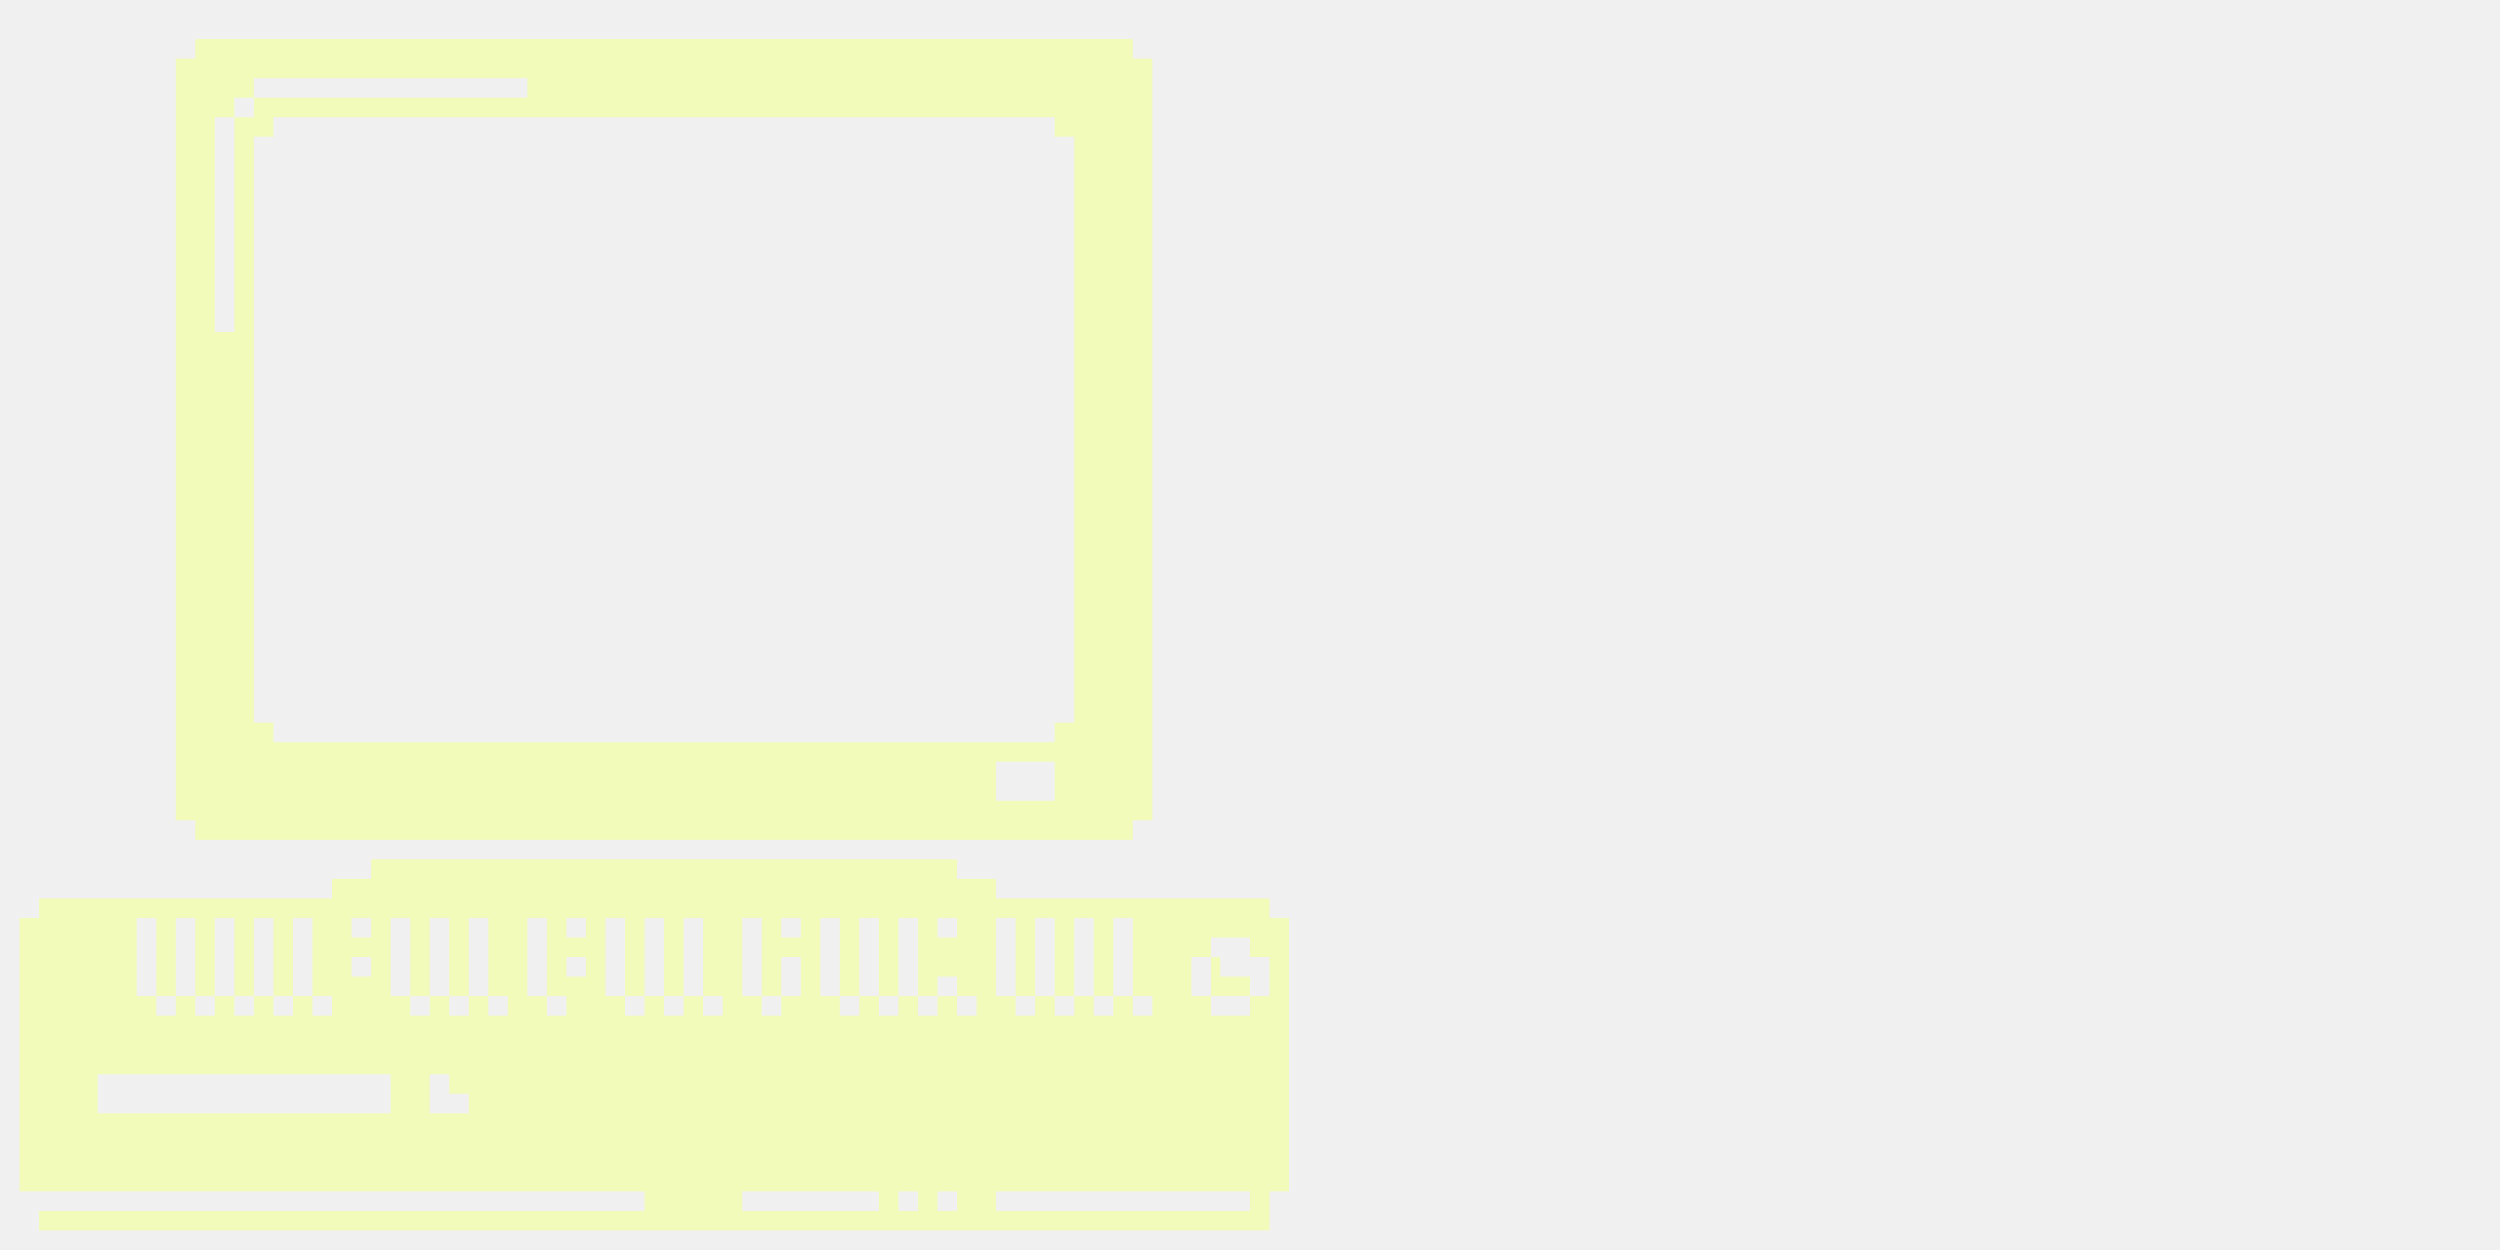
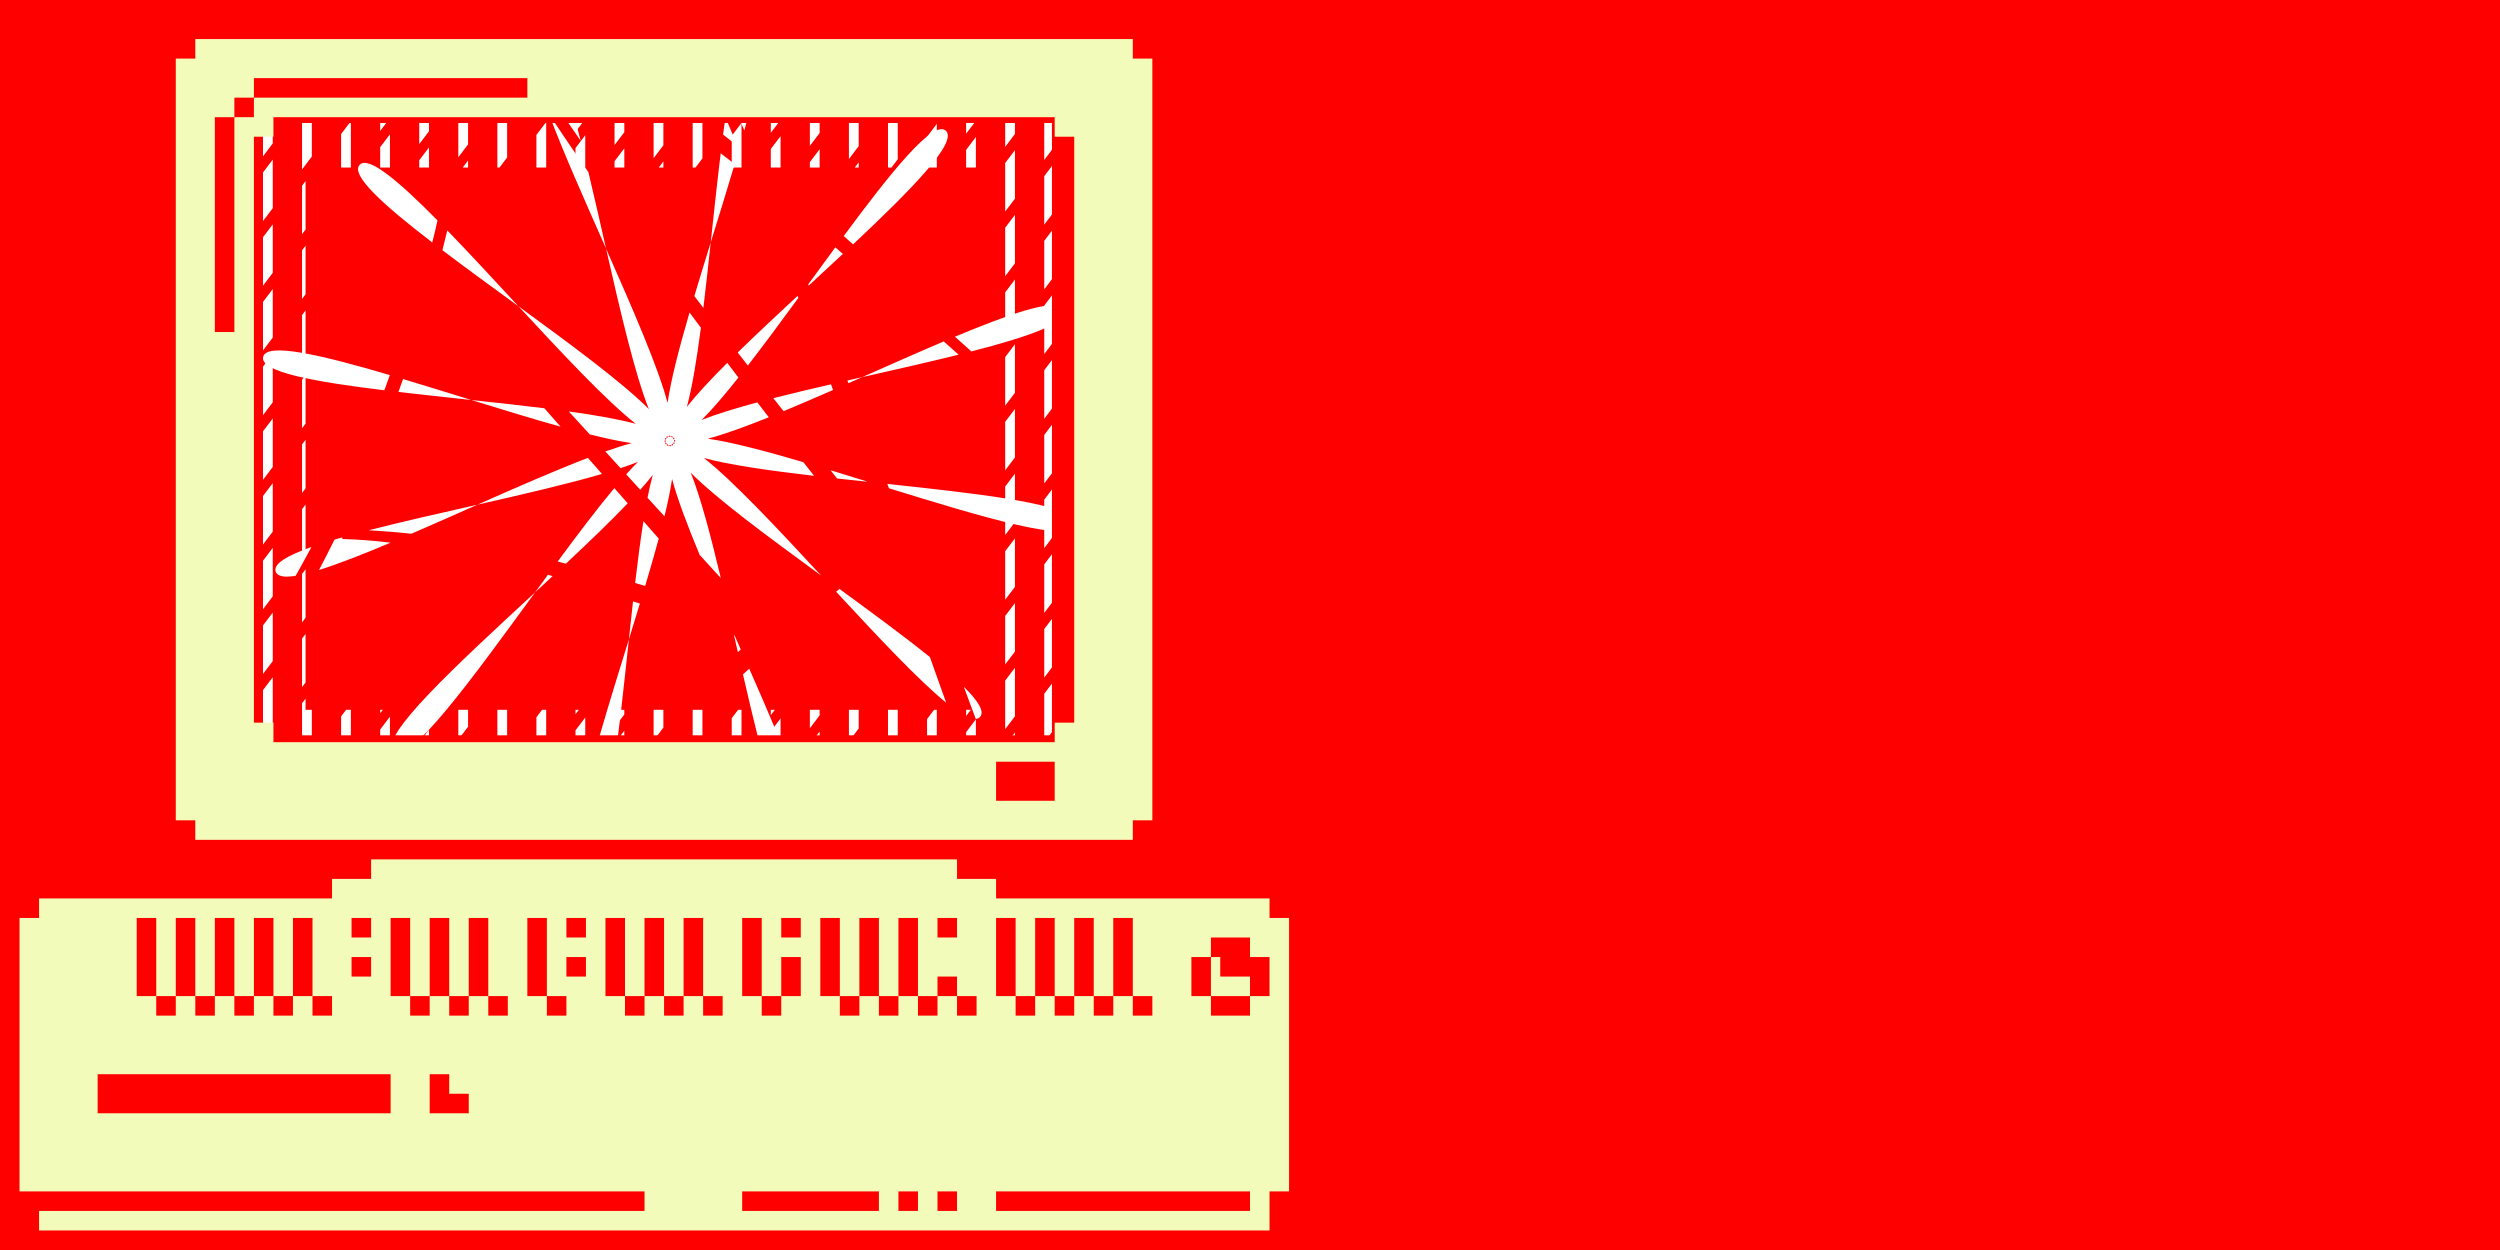
<svg xmlns="http://www.w3.org/2000/svg" version="1.1" id="svg1" width="128" height="64" viewBox="0 0 128 64" xml:space="preserve">
  <defs id="defs1" />
+   <rect style="fill:#ff0000;fill-opacity:1;stroke-width:3;stroke-linecap:round;stroke-linejoin:round;stroke-miterlimit:0;paint-order:markers stroke fill" id="rect1" width="128" height="64" x="0" y="0" />
+   <path id="animate-rotate-time-01" transform="rotate({{seconds-angle}} 33.8 22.62)" style="fill:#ffffff;fill-opacity:{{blink-odd}};stroke-width:7.944;stroke-linecap:round;stroke-linejoin:round;stroke-miterlimit:0;paint-order:markers stroke fill" d="m 48.424,6.69 c -0.642,-0.571 -2.786,2.099 -5.226,5.394 0.16,0.143 0.32,0.285 0.479,0.428 2.989,-2.808 5.39,-5.25 4.747,-5.821 z m 5.959,9.058 c -0.508,-0.431 -2.717,0.333 -5.491,1.492 0.288,0.26 0.569,0.51 0.842,0.753 2.884,-0.741 4.958,-1.456 4.741,-2.109 -0.018,-0.054 -0.049,-0.1 -0.092,-0.136 z M 38.747,1.841 c -0.044,-0.045 -0.096,-0.076 -0.158,-0.089 -0.521,-0.107 -0.919,1.147 -1.257,3.082 0.261,0.615 0.52,1.23 0.778,1.846 C 38.797,4.187 39.172,2.278 38.747,1.841 Z M 49.081,18.159 c -0.253,-0.224 -0.508,-0.451 -0.762,-0.678 -1.324,0.563 -2.754,1.2 -4.176,1.829 1.698,-0.386 3.41,-0.771 4.939,-1.151 z m -4.939,1.151 c -0.252,0.057 -0.505,0.114 -0.756,0.172 0.018,0.046 0.036,0.093 0.054,0.139 0.233,-0.103 0.468,-0.207 0.702,-0.31 z M 37.144,6.005 c -0.042,0.286 -0.082,0.582 -0.123,0.885 0.246,0.191 0.491,0.383 0.736,0.578 C 37.556,6.989 37.351,6.499 37.144,6.005 Z m 6.011,6.995 c -0.128,-0.111 -0.257,-0.224 -0.386,-0.336 -0.457,0.621 -0.922,1.257 -1.387,1.894 0.009,0.02 0.017,0.042 0.026,0.062 0.587,-0.544 1.176,-1.087 1.748,-1.621 z M 37.616,8.402 C 37.378,8.216 37.139,8.031 36.9,7.849 36.723,9.287 36.557,10.856 36.389,12.414 36.81,11.053 37.237,9.684 37.616,8.402 Z M 36.389,12.414 c -0.287,0.929 -0.572,1.853 -0.838,2.745 0.152,0.201 0.307,0.402 0.462,0.606 0.13,-1.074 0.254,-2.209 0.376,-3.351 z m 18.578,14.1 c -0.858,-0.785 -5.122,-1.264 -9.537,-1.738 0.028,0.074 0.056,0.149 0.085,0.223 4.803,1.485 9.395,2.865 9.6,1.87 0.026,-0.125 -0.026,-0.243 -0.148,-0.355 z M 40.834,15.152 c -1.075,0.997 -2.129,1.983 -3.063,2.896 0.171,0.221 0.345,0.443 0.519,0.667 0.816,-1.053 1.695,-2.244 2.585,-3.46 -0.013,-0.034 -0.027,-0.068 -0.04,-0.103 z M 28.043,2.57 C 27.893,2.411 27.747,2.346 27.603,2.394 27.281,2.501 27.278,3.062 27.494,3.933 28.201,4.995 28.945,6.084 29.732,7.209 29.148,4.926 28.578,3.139 28.043,2.57 Z M 42.546,19.676 c -1.027,0.238 -2.026,0.475 -2.951,0.711 0.173,0.22 0.349,0.441 0.525,0.664 0.808,-0.335 1.662,-0.703 2.535,-1.085 -0.036,-0.097 -0.073,-0.193 -0.109,-0.29 z M 28.119,5.866 c 0.713,1.918 1.822,4.401 2.91,6.86 C 30.727,11.399 30.425,10.063 30.126,8.813 29.425,7.802 28.758,6.823 28.119,5.866 Z m 2.91,6.86 c 0.739,3.248 1.481,6.446 2.193,8.219 -1.346,-1.355 -3.989,-3.302 -6.679,-5.266 2.264,2.443 4.506,4.842 6.008,6.021 -0.873,-0.237 -2.066,-0.444 -3.431,-0.634 0.156,0.171 0.315,0.343 0.474,0.517 0.2,0.219 0.401,0.439 0.601,0.658 0.819,0.204 1.548,0.36 2.151,0.447 -0.401,0.106 -0.855,0.251 -1.354,0.426 0.261,0.286 0.52,0.571 0.78,0.855 0.327,-0.108 0.626,-0.215 0.893,-0.322 -0.19,0.189 -0.391,0.403 -0.603,0.64 0.241,0.264 0.479,0.527 0.718,0.789 0.24,-0.269 0.456,-0.523 0.641,-0.758 -0.093,0.343 -0.183,0.735 -0.268,1.167 0.291,0.319 0.581,0.636 0.868,0.951 0.176,-0.722 0.311,-1.37 0.389,-1.914 0.267,1.01 0.78,2.366 1.412,3.888 0.366,0.402 0.728,0.798 1.084,1.188 -0.521,-2.185 -1.037,-4.143 -1.539,-5.393 1.342,1.351 3.974,3.289 6.656,5.248 0.001,-0.001 0.001,-0.001 0.003,-0.003 -2.257,-2.436 -4.49,-4.824 -5.988,-6 1.32,0.358 3.369,0.647 5.642,0.913 -0.183,-0.235 -0.365,-0.467 -0.545,-0.699 -1.935,-0.568 -3.674,-1.029 -4.893,-1.203 0.836,-0.221 1.911,-0.611 3.119,-1.097 -0.197,-0.256 -0.392,-0.51 -0.585,-0.762 -1.132,0.304 -2.115,0.605 -2.852,0.901 0.545,-0.541 1.184,-1.293 1.883,-2.172 -0.193,-0.254 -0.382,-0.504 -0.571,-0.753 -0.849,0.848 -1.568,1.618 -2.068,2.254 0.272,-1.003 0.505,-2.428 0.718,-4.052 -0.196,-0.263 -0.39,-0.523 -0.582,-0.781 -0.532,1.828 -0.958,3.464 -1.124,4.627 -0.489,-1.846 -1.804,-4.854 -3.152,-7.9 z m -4.487,2.953 c -1.247,-1.346 -2.501,-2.706 -3.641,-3.883 -0.079,0.339 -0.164,0.677 -0.25,1.015 1.206,0.913 2.555,1.893 3.891,2.868 z m 17.832,8.967 c -0.622,-0.192 -1.242,-0.384 -1.85,-0.569 0.051,0.064 0.103,0.129 0.154,0.194 0.06,0.076 0.121,0.152 0.181,0.227 0.502,0.056 1.01,0.11 1.52,0.165 -0.002,-0.006 -0.003,-0.011 -0.005,-0.017 z m 4.971,10.512 c 0.213,0.572 0.418,1.124 0.614,1.651 0.09,-0.007 0.165,-0.041 0.221,-0.104 0.244,-0.274 -0.102,-0.821 -0.835,-1.547 z m -1.733,-1.515 c -1.3,-1.05 -2.949,-2.26 -4.636,-3.492 -0.055,0.049 -0.111,0.097 -0.166,0.146 2.13,2.298 4.208,4.52 5.633,5.68 -0.267,-0.747 -0.544,-1.528 -0.832,-2.335 z M 34.529,22.42 c -0.01,0.028 -0.018,0.056 -0.022,0.084 0.019,0.02 0.042,0.038 0.067,0.055 -0.023,0.019 -0.043,0.039 -0.06,0.062 0.007,0.027 0.017,0.055 0.031,0.082 -0.029,0.005 -0.056,0.012 -0.082,0.023 -0.008,0.027 -0.013,0.056 -0.015,0.085 -0.028,-0.01 -0.056,-0.018 -0.084,-0.022 -0.02,0.019 -0.038,0.042 -0.055,0.067 -0.019,-0.023 -0.039,-0.043 -0.062,-0.06 -0.027,0.007 -0.055,0.017 -0.082,0.031 -0.005,-0.029 -0.013,-0.057 -0.024,-0.083 -0.027,-0.008 -0.054,-0.012 -0.084,-0.013 0.01,-0.028 0.018,-0.056 0.022,-0.084 -0.019,-0.02 -0.042,-0.038 -0.067,-0.055 0.023,-0.019 0.043,-0.039 0.06,-0.062 -0.007,-0.027 -0.017,-0.055 -0.031,-0.082 0.029,-0.005 0.057,-0.013 0.083,-0.024 0.008,-0.027 0.012,-0.054 0.013,-0.084 0.028,0.01 0.056,0.018 0.084,0.022 0.02,-0.019 0.038,-0.042 0.055,-0.067 0.019,0.023 0.039,0.043 0.062,0.06 0.027,-0.007 0.055,-0.017 0.082,-0.031 0.005,0.029 0.012,0.056 0.023,0.082 0.027,0.008 0.056,0.013 0.085,0.015 z m -0.085,-0.015 c -0.019,-0.005 -0.036,-0.013 -0.054,-0.021 -0.017,-0.009 -0.035,-0.018 -0.051,-0.03 -0.019,0.005 -0.039,0.006 -0.058,0.008 -0.019,0.001 -0.038,0.002 -0.058,-6.08e-4 -0.014,0.014 -0.03,0.026 -0.046,0.037 -0.016,0.011 -0.033,0.018 -0.051,0.026 -0.005,0.019 -0.014,0.038 -0.023,0.055 -0.009,0.017 -0.018,0.035 -0.03,0.051 0.005,0.019 0.006,0.039 0.008,0.058 0.001,0.019 0.002,0.038 -6.01e-4,0.058 0.014,0.014 0.026,0.03 0.037,0.046 0.011,0.016 0.018,0.033 0.026,0.051 0.019,0.005 0.039,0.013 0.056,0.021 0.017,0.009 0.034,0.019 0.049,0.031 0.019,-0.005 0.037,-0.008 0.057,-0.009 0.019,-0.001 0.04,-4.17e-4 0.059,0.002 0.014,-0.014 0.03,-0.026 0.046,-0.037 0.016,-0.011 0.035,-0.019 0.053,-0.027 0.005,-0.019 0.011,-0.038 0.02,-0.055 0.009,-0.017 0.019,-0.034 0.031,-0.049 -0.005,-0.019 -0.006,-0.039 -0.008,-0.058 -0.001,-0.019 -0.002,-0.038 6.09e-4,-0.058 -0.014,-0.014 -0.026,-0.03 -0.037,-0.046 -0.011,-0.016 -0.019,-0.035 -0.027,-0.053 z M 22.399,11.284 C 20.414,9.274 18.852,7.947 18.41,8.444 c -0.471,0.529 1.256,2.077 3.721,3.97 0.051,-0.199 0.101,-0.397 0.148,-0.594 0.04,-0.179 0.081,-0.358 0.12,-0.536 z m 5.472,9.619 c -1.186,-0.147 -2.459,-0.286 -3.738,-0.423 1.582,0.489 3.153,0.971 4.566,1.365 -0.28,-0.319 -0.555,-0.633 -0.827,-0.942 z m -3.738,-0.423 c -1.18,-0.365 -2.367,-0.734 -3.497,-1.073 -0.077,0.219 -0.155,0.438 -0.236,0.66 1.201,0.14 2.471,0.276 3.733,0.412 z m 5.967,2.964 c -1.654,0.633 -3.646,1.507 -5.655,2.396 2.317,-0.527 4.61,-1.057 6.377,-1.575 -0.24,-0.273 -0.481,-0.547 -0.722,-0.821 z m -5.655,2.396 c -1.934,0.44 -3.887,0.878 -5.566,1.309 0.701,0.038 1.424,0.096 2.182,0.179 1.094,-0.473 2.242,-0.982 3.384,-1.488 z m 7.01,-0.85 c -0.872,1.043 -1.869,2.359 -2.903,3.761 0.139,0.036 0.28,0.072 0.421,0.109 1.177,-1.104 2.28,-2.163 3.165,-3.091 -0.227,-0.259 -0.455,-0.519 -0.684,-0.779 z m 1.488,1.695 c -0.151,0.955 -0.291,2.031 -0.424,3.165 0.172,0.05 0.343,0.1 0.514,0.15 0.253,-0.847 0.489,-1.663 0.694,-2.424 -0.259,-0.296 -0.521,-0.593 -0.783,-0.892 z m 4.665,5.844 c -0.009,-0.003 -0.018,-0.005 -0.028,-0.009 0.066,0.29 0.133,0.581 0.199,0.871 0.049,-0.046 0.099,-0.091 0.148,-0.137 -0.107,-0.241 -0.213,-0.484 -0.32,-0.726 z m 0.754,1.711 c -0.108,0.096 -0.214,0.192 -0.322,0.288 1.035,4.507 2.047,8.524 2.944,8.227 0.908,-0.301 -0.729,-4.22 -2.622,-8.515 z M 32.761,30.904 c -0.116,-0.038 -0.233,-0.076 -0.35,-0.114 -0.072,0.64 -0.142,1.292 -0.212,1.947 0.19,-0.615 0.379,-1.229 0.562,-1.832 z m -0.562,1.832 c -0.954,3.087 -1.936,6.212 -2.342,8.275 0.489,-0.491 0.999,-0.998 1.535,-1.525 0.296,-1.929 0.549,-4.353 0.807,-6.749 z M 19.958,19.204 c -3.508,-1.034 -6.327,-1.699 -6.487,-0.924 -0.158,0.766 2.631,1.266 6.204,1.702 0.019,-0.05 0.039,-0.098 0.058,-0.147 0.078,-0.203 0.143,-0.41 0.219,-0.614 0.002,-0.005 0.004,-0.011 0.006,-0.017 z m 8.334,10.294 c -0.079,-0.023 -0.158,-0.046 -0.237,-0.069 -0.218,0.298 -0.438,0.597 -0.657,0.898 0.299,-0.277 0.598,-0.554 0.894,-0.829 z m -0.894,0.829 c -3.965,3.675 -8.05,7.407 -7.235,8.132 0.815,0.725 4.048,-3.766 7.235,-8.132 z m -7.403,-2.543 c -0.815,-0.095 -1.636,-0.167 -2.47,-0.186 l 0.002,-0.084 c -0.136,0.039 -0.269,0.076 -0.399,0.115 -0.261,0.524 -0.527,1.043 -0.795,1.555 0.999,-0.31 2.265,-0.81 3.662,-1.399 z m 11.168,13.035 c -0.498,0.467 -0.993,0.936 -1.487,1.407 -0.054,0.689 0.036,1.111 0.323,1.17 0.474,0.098 0.845,-0.932 1.164,-2.577 z M 15.946,28.007 c -1.241,0.437 -1.965,0.859 -1.832,1.258 0.084,0.253 0.448,0.309 1.024,0.217 0.271,-0.486 0.542,-0.977 0.808,-1.475 z" />
+   <path id="blink-01" style="fill:#ffffff;fill-opacity:{{blink-even}}" d="M 7.715 1.518 A 0.25 0.25 0 0 0 7.465 1.768 L 7.465 12.615 L 7.965 11.955 L 7.965 1.768 A 0.25 0.25 0 0 0 7.715 1.518 z M 9.715 1.518 A 0.25 0.25 0 0 0 9.465 1.768 L 9.465 9.975 L 9.965 9.314 L 9.965 1.768 A 0.25 0.25 0 0 0 9.715 1.518 z M 11.715 1.518 A 0.25 0.25 0 0 0 11.465 1.768 L 11.465 7.334 L 11.965 6.672 L 11.965 1.768 A 0.25 0.25 0 0 0 11.715 1.518 z M 13.715 1.518 A 0.25 0.25 0 0 0 13.465 1.768 L 13.465 4.691 L 13.965 4.031 L 13.965 1.768 A 0.25 0.25 0 0 0 13.715 1.518 z M 15.715 1.518 A 0.25 0.25 0 0 0 15.465 1.768 L 15.465 2.051 L 15.842 1.553 A 0.25 0.25 0 0 0 15.715 1.518 z M 17.715 1.518 A 0.25 0.25 0 0 0 17.465 1.768 L 17.465 2.723 L 17.965 2.062 L 17.965 1.768 A 0.25 0.25 0 0 0 17.715 1.518 z M 19.715 1.518 A 0.25 0.25 0 0 0 19.465 1.768 L 19.465 3.395 L 19.965 2.734 L 19.965 1.768 A 0.25 0.25 0 0 0 19.715 1.518 z M 21.715 1.518 A 0.25 0.25 0 0 0 21.465 1.768 L 21.465 4.064 L 21.965 3.404 L 21.965 1.768 A 0.25 0.25 0 0 0 21.715 1.518 z M 25.715 1.518 A 0.25 0.25 0 0 0 25.465 1.768 L 25.465 2.098 L 25.865 1.568 A 0.25 0.25 0 0 0 25.715 1.518 z M 27.715 1.518 A 0.25 0.25 0 0 0 27.465 1.768 L 27.465 2.77 L 27.965 2.109 L 27.965 1.768 A 0.25 0.25 0 0 0 27.715 1.518 z M 29.715 1.518 A 0.25 0.25 0 0 0 29.465 1.768 L 29.465 3.441 L 29.965 2.781 L 29.965 1.768 A 0.25 0.25 0 0 0 29.715 1.518 z M 31.715 1.518 A 0.25 0.25 0 0 0 31.465 1.768 L 31.465 4.113 L 31.965 3.453 L 31.965 1.768 A 0.25 0.25 0 0 0 31.715 1.518 z M 35.715 1.518 A 0.25 0.25 0 0 0 35.465 1.768 L 35.465 2.143 L 35.887 1.586 A 0.25 0.25 0 0 0 35.715 1.518 z M 37.715 1.518 A 0.25 0.25 0 0 0 37.465 1.768 L 37.465 2.814 L 37.965 2.154 L 37.965 1.768 A 0.25 0.25 0 0 0 37.715 1.518 z M 39.715 1.518 A 0.25 0.25 0 0 0 39.465 1.768 L 39.465 3.488 L 39.965 2.828 L 39.965 1.768 A 0.25 0.25 0 0 0 39.715 1.518 z M 41.715 1.518 A 0.25 0.25 0 0 0 41.465 1.768 L 41.465 4.16 L 41.965 3.5 L 41.965 1.768 A 0.25 0.25 0 0 0 41.715 1.518 z M 45.715 1.518 A 0.25 0.25 0 0 0 45.465 1.768 L 45.465 2.189 L 45.906 1.607 A 0.25 0.25 0 0 0 45.715 1.518 z M 47.715 1.518 A 0.25 0.25 0 0 0 47.465 1.768 L 47.465 2.861 L 47.965 2.201 L 47.965 1.768 A 0.25 0.25 0 0 0 47.715 1.518 z M 49.715 1.518 A 0.25 0.25 0 0 0 49.465 1.768 L 49.465 3.535 L 49.965 2.875 L 49.965 1.768 A 0.25 0.25 0 0 0 49.715 1.518 z M 51.715 1.518 A 0.25 0.25 0 0 0 51.598 1.547 L 51.596 1.547 L 51.471 1.713 A 0.25 0.25 0 0 0 51.465 1.768 L 51.465 4.205 L 51.965 3.545 L 51.965 1.768 A 0.25 0.25 0 0 0 51.715 1.518 z M 55.715 1.518 A 0.25 0.25 0 0 0 55.465 1.768 L 55.465 2.236 L 55.924 1.631 A 0.25 0.25 0 0 0 55.715 1.518 z M 57.715 1.518 A 0.25 0.25 0 0 0 57.465 1.768 L 57.465 2.908 L 57.965 2.248 L 57.965 1.768 A 0.25 0.25 0 0 0 57.715 1.518 z M 59.715 1.518 A 0.25 0.25 0 0 0 59.465 1.768 L 59.465 3.578 L 59.965 2.918 L 59.965 1.768 A 0.25 0.25 0 0 0 59.715 1.518 z M 61.715 1.518 A 0.25 0.25 0 0 0 61.646 1.527 L 61.465 1.766 A 0.25 0.25 0 0 0 61.465 1.768 L 61.465 4.254 L 61.965 3.594 L 61.965 1.768 A 0.25 0.25 0 0 0 61.715 1.518 z M 23.93 1.641 L 23.465 2.254 L 23.465 4.738 L 23.965 4.078 L 23.965 1.768 A 0.25 0.25 0 0 0 23.93 1.641 z M 33.943 1.668 L 33.465 2.301 L 33.465 4.785 L 33.965 4.125 L 33.965 1.768 A 0.25 0.25 0 0 0 33.943 1.668 z M 43.955 1.699 L 43.465 2.346 L 43.465 4.83 L 43.965 4.17 L 43.965 1.768 A 0.25 0.25 0 0 0 43.955 1.699 z M 53.963 1.734 L 53.465 2.391 L 53.465 4.877 L 53.965 4.217 L 53.965 1.768 A 0.25 0.25 0 0 0 53.963 1.734 z M 15.965 2.217 L 15.465 2.879 L 15.465 5.363 L 15.965 4.703 L 15.965 2.217 z M 25.965 2.266 L 25.465 2.926 L 25.465 5.41 L 25.965 4.75 L 25.965 2.266 z M 35.965 2.312 L 35.465 2.973 L 35.465 5.455 L 35.965 4.795 L 35.965 2.312 z M 45.965 2.357 L 45.465 3.018 L 45.465 5.502 L 45.965 4.842 L 45.965 2.357 z M 55.965 2.404 L 55.465 3.064 L 55.465 5.549 L 55.965 4.889 L 55.965 2.404 z M 17.965 2.889 L 17.465 3.549 L 17.465 6.035 L 17.965 5.375 L 17.965 2.889 z M 27.965 2.938 L 27.465 3.598 L 27.465 6.082 L 27.965 5.422 L 27.965 2.938 z M 37.965 2.982 L 37.465 3.643 L 37.465 6.129 L 37.965 5.469 L 37.965 2.982 z M 47.965 3.029 L 47.465 3.689 L 47.465 6.176 L 47.965 5.516 L 47.965 3.029 z M 57.965 3.076 L 57.465 3.736 L 57.465 6.221 L 57.965 5.559 L 57.965 3.076 z M 19.965 3.562 L 19.465 4.223 L 19.465 6.707 L 19.965 6.047 L 19.965 3.562 z M 29.965 3.607 L 29.465 4.268 L 29.465 6.754 L 29.965 6.094 L 29.965 3.607 z M 39.965 3.654 L 39.465 4.314 L 39.465 6.801 L 39.965 6.141 L 39.965 3.654 z M 49.965 3.701 L 49.465 4.361 L 49.465 6.846 L 49.965 6.186 L 49.965 3.701 z M 59.965 3.748 L 59.465 4.408 L 59.465 6.895 L 59.965 6.234 L 59.965 3.748 z M 21.965 4.234 L 21.465 4.895 L 21.465 7.379 L 21.965 6.719 L 21.965 4.234 z M 31.965 4.281 L 31.465 4.941 L 31.465 7.426 L 31.965 6.766 L 31.965 4.281 z M 41.965 4.326 L 41.465 4.986 L 41.465 7.471 L 41.965 6.811 L 41.965 4.326 z M 51.965 4.373 L 51.465 5.033 L 51.465 7.52 L 51.965 6.859 L 51.965 4.373 z M 61.965 4.42 L 61.465 5.08 L 61.465 7.566 L 61.965 6.904 L 61.965 4.42 z M 13.965 4.859 L 13.465 5.52 L 13.465 8.004 L 13.965 7.344 L 13.965 4.859 z M 23.965 4.906 L 23.465 5.566 L 23.465 8.053 L 23.965 7.393 L 23.965 4.906 z M 33.965 4.953 L 33.465 5.613 L 33.465 8.098 L 33.965 7.438 L 33.965 4.953 z M 43.965 4.998 L 43.465 5.658 L 43.465 8.143 L 43.965 7.482 L 43.965 4.998 z M 53.965 5.045 L 53.465 5.705 L 53.465 8.189 L 53.965 7.529 L 53.965 5.045 z M 15.965 5.531 L 15.465 6.191 L 15.465 8.676 L 15.965 8.016 L 15.965 5.531 z M 25.965 5.578 L 25.465 6.238 L 25.465 8.576 L 25.576 8.576 L 25.965 8.062 L 25.965 5.578 z M 35.965 5.623 L 35.465 6.283 L 35.465 8.576 L 35.611 8.576 L 35.965 8.109 L 35.965 5.623 z M 45.965 5.672 L 45.465 6.332 L 45.465 8.576 L 45.646 8.576 L 45.965 8.156 L 45.965 5.672 z M 55.965 5.719 L 55.465 6.379 L 55.465 8.861 L 55.965 8.201 L 55.965 5.719 z M 17.965 6.205 L 17.465 6.865 L 17.465 8.576 L 17.965 8.576 L 17.965 6.205 z M 27.965 6.248 L 27.465 6.908 L 27.465 8.576 L 27.965 8.576 L 27.965 6.248 z M 37.965 6.295 L 37.465 6.955 L 37.465 8.576 L 37.965 8.576 L 37.965 6.295 z M 47.965 6.342 L 47.465 7.002 L 47.465 8.576 L 47.965 8.576 L 47.965 6.342 z M 57.965 6.389 L 57.465 7.049 L 57.465 9.535 L 57.965 8.875 L 57.965 6.389 z M 19.965 6.875 L 19.465 7.535 L 19.465 8.576 L 19.965 8.576 L 19.965 6.875 z M 29.965 6.922 L 29.465 7.582 L 29.465 8.576 L 29.965 8.576 L 29.965 6.922 z M 39.965 6.969 L 39.465 7.629 L 39.465 8.576 L 39.965 8.576 L 39.965 6.969 z M 49.965 7.014 L 49.465 7.674 L 49.465 8.576 L 49.965 8.576 L 49.965 7.014 z M 59.965 7.061 L 59.465 7.721 L 59.465 10.207 L 59.965 9.547 L 59.965 7.061 z M 11.965 7.5 L 11.465 8.16 L 11.465 10.646 L 11.965 9.984 L 11.965 7.5 z M 21.965 7.547 L 21.465 8.207 L 21.465 8.576 L 21.965 8.576 L 21.965 7.547 z M 31.965 7.594 L 31.465 8.254 L 31.465 8.576 L 31.965 8.576 L 31.965 7.594 z M 41.965 7.641 L 41.465 8.301 L 41.465 8.576 L 41.965 8.576 L 41.965 7.641 z M 51.965 7.686 L 51.465 8.346 L 51.465 10.832 L 51.965 10.172 L 51.965 7.686 z M 61.965 7.732 L 61.465 8.393 L 61.465 10.877 L 61.965 10.217 L 61.965 7.732 z M 13.965 8.172 L 13.465 8.832 L 13.465 11.318 L 13.965 10.658 L 13.965 8.172 z M 23.965 8.219 L 23.693 8.576 L 23.965 8.576 L 23.965 8.219 z M 33.965 8.264 L 33.729 8.576 L 33.965 8.576 L 33.965 8.264 z M 43.965 8.312 L 43.766 8.576 L 43.965 8.576 L 43.965 8.312 z M 53.965 8.359 L 53.465 9.02 L 53.465 11.502 L 53.965 10.842 L 53.965 8.359 z M 55.965 9.029 L 55.465 9.689 L 55.465 12.176 L 55.965 11.516 L 55.965 9.029 z M 15.645 9.27 L 15.465 9.506 L 15.465 11.988 L 15.645 11.752 L 15.645 9.27 z M 57.965 9.701 L 57.465 10.361 L 57.465 12.848 L 57.965 12.188 L 57.965 9.701 z M 9.965 10.141 L 9.465 10.801 L 9.465 13.287 L 9.965 12.627 L 9.965 10.141 z M 59.965 10.373 L 59.465 11.033 L 59.465 13.518 L 59.965 12.857 L 59.965 10.373 z M 11.965 10.812 L 11.465 11.473 L 11.465 13.959 L 11.965 13.299 L 11.965 10.812 z M 51.965 11 L 51.465 11.66 L 51.465 14.143 L 51.965 13.482 L 51.965 11 z M 61.965 11.045 L 61.465 11.705 L 61.465 14.189 L 61.965 13.529 L 61.965 11.045 z M 13.965 11.486 L 13.465 12.146 L 13.465 14.629 L 13.965 13.969 L 13.965 11.486 z M 53.965 11.67 L 53.465 12.33 L 53.465 14.816 L 53.965 14.156 L 53.965 11.67 z M 55.965 12.342 L 55.465 13.002 L 55.465 15.488 L 55.965 14.828 L 55.965 12.342 z M 15.645 12.58 L 15.465 12.816 L 15.465 15.303 L 15.645 15.066 L 15.645 12.58 z M 7.965 12.781 L 7.465 13.441 L 7.465 15.928 L 7.965 15.268 L 7.965 12.781 z M 57.965 13.014 L 57.465 13.674 L 57.465 16.158 L 57.965 15.498 L 57.965 13.014 z M 9.965 13.453 L 9.465 14.113 L 9.465 16.6 L 9.965 15.939 L 9.965 13.453 z M 59.965 13.686 L 59.465 14.346 L 59.465 16.832 L 59.965 16.172 L 59.965 13.686 z M 11.965 14.127 L 11.465 14.787 L 11.465 17.27 L 11.965 16.609 L 11.965 14.127 z M 51.965 14.311 L 51.465 14.971 L 51.465 17.457 L 51.965 16.797 L 51.965 14.311 z M 61.965 14.359 L 61.465 15.02 L 61.465 17.502 L 61.965 16.842 L 61.965 14.359 z M 13.965 14.799 L 13.465 15.459 L 13.465 17.943 L 13.965 17.283 L 13.965 14.799 z M 53.965 14.984 L 53.465 15.645 L 53.465 18.129 L 53.965 17.469 L 53.965 14.984 z M 55.965 15.654 L 55.465 16.314 L 55.465 18.801 L 55.965 18.141 L 55.965 15.654 z M 15.645 15.893 L 15.465 16.129 L 15.465 18.615 L 15.645 18.379 L 15.645 15.893 z M 7.965 16.094 L 7.465 16.754 L 7.465 19.24 L 7.965 18.58 L 7.965 16.094 z M 57.965 16.326 L 57.465 16.986 L 57.465 19.473 L 57.965 18.812 L 57.965 16.326 z M 9.965 16.768 L 9.465 17.428 L 9.465 19.912 L 9.965 19.252 L 9.965 16.768 z M 59.965 17 L 59.465 17.66 L 59.465 20.145 L 59.965 19.484 L 59.965 17 z M 11.965 17.439 L 11.465 18.1 L 11.465 20.584 L 11.965 19.924 L 11.965 17.439 z M 51.965 17.625 L 51.465 18.285 L 51.465 20.77 L 51.965 20.109 L 51.965 17.625 z M 61.965 17.672 L 61.465 18.332 L 61.465 20.816 L 61.965 20.156 L 61.965 17.672 z M 13.965 18.109 L 13.465 18.771 L 13.465 21.258 L 13.965 20.598 L 13.965 18.109 z M 53.965 18.297 L 53.465 18.957 L 53.465 21.441 L 53.965 20.781 L 53.965 18.297 z M 55.965 18.967 L 55.465 19.627 L 55.465 22.113 L 55.965 21.453 L 55.965 18.967 z M 15.645 19.207 L 15.465 19.443 L 15.465 21.928 L 15.645 21.691 L 15.645 19.207 z M 7.965 19.41 L 7.465 20.07 L 7.465 22.553 L 7.965 21.893 L 7.965 19.41 z M 57.965 19.641 L 57.465 20.301 L 57.465 22.785 L 57.965 22.125 L 57.965 19.641 z M 9.965 20.08 L 9.465 20.74 L 9.465 23.225 L 9.965 22.564 L 9.965 20.08 z M 59.965 20.312 L 59.465 20.973 L 59.465 23.457 L 59.965 22.797 L 59.965 20.312 z M 11.965 20.752 L 11.465 21.412 L 11.465 23.898 L 11.965 23.238 L 11.965 20.752 z M 51.965 20.938 L 51.465 21.598 L 51.465 24.082 L 51.965 23.422 L 51.965 20.938 z M 61.965 20.982 L 61.465 21.643 L 61.465 24.129 L 61.965 23.469 L 61.965 20.982 z M 13.965 21.424 L 13.465 22.084 L 13.465 24.568 L 13.965 23.908 L 13.965 21.424 z M 53.965 21.609 L 53.465 22.27 L 53.465 24.754 L 53.965 24.094 L 53.965 21.609 z M 55.965 22.281 L 55.465 22.941 L 55.465 25.426 L 55.965 24.766 L 55.965 22.281 z M 15.645 22.518 L 15.465 22.754 L 15.465 25.24 L 15.645 25.004 L 15.645 22.518 z M 7.965 22.721 L 7.465 23.381 L 7.465 25.865 L 7.965 25.205 L 7.965 22.721 z M 57.965 22.953 L 57.465 23.613 L 57.465 26.098 L 57.965 25.438 L 57.965 22.953 z M 9.965 23.393 L 9.465 24.053 L 9.465 26.539 L 9.965 25.879 L 9.965 23.393 z M 59.965 23.623 L 59.465 24.285 L 59.465 26.77 L 59.965 26.109 L 59.965 23.623 z M 11.965 24.064 L 11.465 24.725 L 11.465 27.209 L 11.965 26.549 L 11.965 24.064 z M 51.965 24.25 L 51.465 24.91 L 51.465 27.395 L 51.965 26.734 L 51.965 24.25 z M 61.965 24.297 L 61.465 24.957 L 61.465 27.441 L 61.965 26.781 L 61.965 24.297 z M 13.965 24.734 L 13.465 25.396 L 13.465 27.881 L 13.965 27.221 L 13.965 24.734 z M 53.965 24.922 L 53.465 25.582 L 53.465 28.066 L 53.965 27.406 L 53.965 24.922 z M 55.965 25.594 L 55.465 26.254 L 55.465 28.74 L 55.965 28.078 L 55.965 25.594 z M 15.645 25.832 L 15.465 26.068 L 15.465 28.553 L 15.645 28.316 L 15.645 25.832 z M 7.965 26.033 L 7.465 26.693 L 7.465 29.18 L 7.965 28.52 L 7.965 26.033 z M 57.965 26.266 L 57.465 26.926 L 57.465 29.412 L 57.965 28.75 L 57.965 26.266 z M 9.965 26.705 L 9.465 27.365 L 9.465 29.852 L 9.965 29.189 L 9.965 26.705 z M 59.965 26.938 L 59.465 27.598 L 59.465 30.084 L 59.965 29.422 L 59.965 26.938 z M 11.965 27.377 L 11.465 28.037 L 11.465 30.521 L 11.965 29.861 L 11.965 27.377 z M 51.965 27.564 L 51.465 28.225 L 51.465 30.707 L 51.965 30.047 L 51.965 27.564 z M 61.965 27.611 L 61.465 28.271 L 61.465 30.754 L 61.965 30.094 L 61.965 27.611 z M 13.965 28.049 L 13.465 28.709 L 13.465 31.193 L 13.965 30.533 L 13.965 28.049 z M 53.965 28.236 L 53.465 28.896 L 53.465 31.381 L 53.965 30.721 L 53.965 28.236 z M 55.965 28.906 L 55.465 29.566 L 55.465 32.053 L 55.965 31.393 L 55.965 28.906 z M 15.645 29.146 L 15.465 29.383 L 15.465 31.867 L 15.645 31.631 L 15.645 29.146 z M 7.965 29.348 L 7.465 30.008 L 7.465 32.492 L 7.965 31.832 L 7.965 29.348 z M 57.965 29.578 L 57.465 30.238 L 57.465 32.725 L 57.965 32.064 L 57.965 29.578 z M 9.965 30.018 L 9.465 30.678 L 9.465 33.162 L 9.965 32.502 L 9.965 30.018 z M 59.965 30.252 L 59.465 30.912 L 59.465 33.395 L 59.965 32.734 L 59.965 30.252 z M 11.965 30.689 L 11.465 31.35 L 11.465 33.836 L 11.965 33.176 L 11.965 30.689 z M 51.965 30.877 L 51.465 31.537 L 51.465 34.021 L 51.965 33.361 L 51.965 30.877 z M 61.965 30.922 L 61.465 31.582 L 61.465 44.541 A 0.25 0.25 0 0 0 61.715 44.791 A 0.25 0.25 0 0 0 61.965 44.541 L 61.965 30.922 z M 13.965 31.363 L 13.465 32.023 L 13.465 34.508 L 13.965 33.848 L 13.965 31.363 z M 53.965 31.547 L 53.465 32.207 L 53.465 34.693 L 53.965 34.033 L 53.965 31.547 z M 55.965 32.219 L 55.465 32.879 L 55.465 35.365 L 55.965 34.705 L 55.965 32.219 z M 15.645 32.457 L 15.465 32.693 L 15.465 35.18 L 15.645 34.943 L 15.645 32.457 z M 7.965 32.658 L 7.465 33.318 L 7.465 35.803 L 7.965 35.143 L 7.965 32.658 z M 57.965 32.893 L 57.465 33.553 L 57.465 36.035 L 57.965 35.375 L 57.965 32.893 z M 9.965 33.332 L 9.465 33.992 L 9.465 36.477 L 9.965 35.816 L 9.965 33.332 z M 59.965 33.562 L 59.465 34.223 L 59.465 44.541 A 0.25 0.25 0 0 0 59.715 44.791 A 0.25 0.25 0 0 0 59.965 44.541 L 59.965 33.562 z M 11.965 34.004 L 11.465 34.664 L 11.465 37.148 L 11.965 36.488 L 11.965 34.004 z M 51.965 34.188 L 51.465 34.848 L 51.465 37.334 L 51.965 36.674 L 51.965 34.188 z M 13.965 34.674 L 13.465 35.334 L 13.465 37.82 L 13.965 37.16 L 13.965 34.674 z M 53.965 34.859 L 53.465 35.52 L 53.465 38.006 L 53.965 37.346 L 53.965 34.859 z M 55.965 35.533 L 55.465 36.193 L 55.465 38.676 L 55.965 38.016 L 55.965 35.533 z M 15.645 35.77 L 15.465 36.006 L 15.465 38.492 L 15.965 37.832 L 15.965 36.342 L 15.645 36.342 L 15.645 35.77 z M 7.965 35.973 L 7.465 36.633 L 7.465 39.117 L 7.965 38.457 L 7.965 35.973 z M 57.965 36.205 L 57.465 36.865 L 57.465 44.541 A 0.25 0.25 0 0 0 57.715 44.791 A 0.25 0.25 0 0 0 57.965 44.541 L 57.965 36.205 z M 17.721 36.342 L 17.465 36.68 L 17.465 39.164 L 17.965 38.502 L 17.965 36.342 L 17.721 36.342 z M 19.465 36.342 L 19.465 36.521 L 19.602 36.342 L 19.465 36.342 z M 21.465 36.342 L 21.465 37.193 L 21.965 36.533 L 21.965 36.342 L 21.465 36.342 z M 23.465 36.342 L 23.465 37.867 L 23.965 37.207 L 23.965 36.342 L 23.465 36.342 z M 25.465 36.342 L 25.465 38.539 L 25.965 37.879 L 25.965 36.342 L 25.465 36.342 z M 27.754 36.342 L 27.465 36.725 L 27.465 39.209 L 27.965 38.549 L 27.965 36.342 L 27.754 36.342 z M 29.465 36.342 L 29.465 36.568 L 29.637 36.342 L 29.465 36.342 z M 31.465 36.342 L 31.465 37.24 L 31.965 36.58 L 31.965 36.342 L 31.465 36.342 z M 33.465 36.342 L 33.465 37.912 L 33.965 37.252 L 33.965 36.342 L 33.465 36.342 z M 35.465 36.342 L 35.465 38.586 L 35.965 37.924 L 35.965 36.342 L 35.465 36.342 z M 37.791 36.342 L 37.465 36.771 L 37.465 39.258 L 37.965 38.598 L 37.965 36.342 L 37.791 36.342 z M 39.465 36.342 L 39.465 36.617 L 39.674 36.342 L 39.465 36.342 z M 41.465 36.342 L 41.465 37.287 L 41.965 36.627 L 41.965 36.342 L 41.465 36.342 z M 43.465 36.342 L 43.465 37.959 L 43.965 37.299 L 43.965 36.342 L 43.465 36.342 z M 45.465 36.342 L 45.465 38.631 L 45.965 37.971 L 45.965 36.342 L 45.465 36.342 z M 47.826 36.342 L 47.465 36.818 L 47.465 39.303 L 47.965 38.643 L 47.965 36.342 L 47.826 36.342 z M 49.465 36.342 L 49.465 36.662 L 49.707 36.342 L 49.465 36.342 z M 9.965 36.645 L 9.465 37.305 L 9.465 39.789 L 9.965 39.129 L 9.965 36.645 z M 19.965 36.691 L 19.465 37.352 L 19.465 39.834 L 19.965 39.174 L 19.965 36.691 z M 29.965 36.736 L 29.465 37.396 L 29.465 39.883 L 29.965 39.223 L 29.965 36.736 z M 39.965 36.783 L 39.465 37.443 L 39.465 39.928 L 39.965 39.268 L 39.965 36.783 z M 49.965 36.828 L 49.465 37.488 L 49.465 39.975 L 49.965 39.314 L 49.965 36.828 z M 11.965 37.316 L 11.465 37.977 L 11.465 40.461 L 11.965 39.801 L 11.965 37.316 z M 21.965 37.361 L 21.465 38.021 L 21.465 40.51 L 21.965 39.848 L 21.965 37.361 z M 31.965 37.41 L 31.465 38.07 L 31.465 40.553 L 31.965 39.893 L 31.965 37.41 z M 41.965 37.455 L 41.465 38.115 L 41.465 40.6 L 41.965 39.939 L 41.965 37.455 z M 51.965 37.5 L 51.465 38.16 L 51.465 40.646 L 51.965 39.986 L 51.965 37.5 z M 13.965 37.986 L 13.465 38.646 L 13.465 41.133 L 13.965 40.473 L 13.965 37.986 z M 23.965 38.035 L 23.465 38.695 L 23.465 41.18 L 23.965 40.52 L 23.965 38.035 z M 33.965 38.08 L 33.465 38.74 L 33.465 41.227 L 33.965 40.566 L 33.965 38.08 z M 43.965 38.127 L 43.465 38.787 L 43.465 41.271 L 43.965 40.611 L 43.965 38.127 z M 53.965 38.174 L 53.465 38.834 L 53.465 41.318 L 53.965 40.658 L 53.965 38.174 z M 15.965 38.66 L 15.465 39.32 L 15.465 41.805 L 15.965 41.145 L 15.965 38.66 z M 25.965 38.705 L 25.465 39.365 L 25.465 41.85 L 25.965 41.189 L 25.965 38.705 z M 35.965 38.752 L 35.465 39.412 L 35.465 41.898 L 35.965 41.238 L 35.965 38.752 z M 45.965 38.799 L 45.465 39.459 L 45.465 41.943 L 45.965 41.283 L 45.965 38.799 z M 55.965 38.846 L 55.465 39.506 L 55.465 44.541 A 0.25 0.25 0 0 0 55.715 44.791 A 0.25 0.25 0 0 0 55.965 44.541 L 55.965 38.846 z M 7.965 39.285 L 7.465 39.945 L 7.465 42.432 L 7.965 41.77 L 7.965 39.285 z M 17.965 39.332 L 17.465 39.992 L 17.465 42.475 L 17.965 41.814 L 17.965 39.332 z M 27.965 39.377 L 27.465 40.037 L 27.465 42.523 L 27.965 41.863 L 27.965 39.377 z M 37.965 39.424 L 37.465 40.084 L 37.465 42.568 L 37.965 41.908 L 37.965 39.424 z M 47.965 39.471 L 47.465 40.131 L 47.465 42.615 L 47.965 41.955 L 47.965 39.471 z M 9.965 39.957 L 9.465 40.617 L 9.465 43.102 L 9.965 42.441 L 9.965 39.957 z M 19.965 40.002 L 19.465 40.662 L 19.465 43.15 L 19.965 42.49 L 19.965 40.002 z M 29.965 40.051 L 29.465 40.711 L 29.465 43.193 L 29.965 42.533 L 29.965 40.051 z M 39.965 40.096 L 39.465 40.756 L 39.465 43.24 L 39.965 42.58 L 39.965 40.096 z M 49.965 40.141 L 49.465 40.801 L 49.465 43.287 L 49.965 42.627 L 49.965 40.141 z M 11.965 40.627 L 11.465 41.287 L 11.465 43.775 L 11.965 43.115 L 11.965 40.627 z M 21.965 40.676 L 21.465 41.336 L 21.465 43.82 L 21.965 43.16 L 21.965 40.676 z M 31.965 40.721 L 31.465 41.381 L 31.465 43.867 L 31.965 43.207 L 31.965 40.721 z M 41.965 40.768 L 41.465 41.428 L 41.465 43.912 L 41.965 43.252 L 41.965 40.768 z M 51.965 40.816 L 51.465 41.477 L 51.465 43.959 L 51.965 43.299 L 51.965 40.816 z M 13.965 41.303 L 13.465 41.963 L 13.465 44.445 L 13.965 43.785 L 13.965 41.303 z M 23.965 41.346 L 23.465 42.006 L 23.465 44.492 L 23.965 43.832 L 23.965 41.346 z M 33.965 41.393 L 33.465 42.053 L 33.465 44.539 L 33.965 43.879 L 33.965 41.393 z M 43.965 41.439 L 43.465 42.102 L 43.465 44.541 A 0.25 0.25 0 0 0 43.469 44.58 L 43.965 43.926 L 43.965 41.439 z M 53.965 41.486 L 53.465 42.146 L 53.465 44.541 A 0.25 0.25 0 0 0 53.715 44.791 A 0.25 0.25 0 0 0 53.965 44.541 L 53.965 41.486 z M 15.965 41.973 L 15.465 42.633 L 15.465 44.541 A 0.25 0.25 0 0 0 15.711 44.791 L 15.965 44.455 L 15.965 41.973 z M 25.965 42.02 L 25.465 42.68 L 25.465 44.541 A 0.25 0.25 0 0 0 25.715 44.791 A 0.25 0.25 0 0 0 25.748 44.789 L 25.75 44.789 L 25.965 44.504 L 25.965 42.02 z M 35.965 42.064 L 35.465 42.725 L 35.465 44.541 A 0.25 0.25 0 0 0 35.715 44.791 A 0.25 0.25 0 0 0 35.791 44.779 L 35.965 44.551 A 0.25 0.25 0 0 0 35.965 44.549 A 0.25 0.25 0 0 0 35.965 44.541 L 35.965 42.064 z M 45.965 42.111 L 45.465 42.771 L 45.465 44.541 A 0.25 0.25 0 0 0 45.715 44.791 A 0.25 0.25 0 0 0 45.846 44.754 L 45.955 44.609 A 0.25 0.25 0 0 0 45.965 44.541 L 45.965 42.111 z M 7.965 42.598 L 7.465 43.258 L 7.465 44.541 A 0.25 0.25 0 0 0 7.715 44.791 A 0.25 0.25 0 0 0 7.965 44.541 L 7.965 42.598 z M 17.965 42.645 L 17.465 43.305 L 17.465 44.541 A 0.25 0.25 0 0 0 17.715 44.791 A 0.25 0.25 0 0 0 17.965 44.541 L 17.965 42.645 z M 27.965 42.691 L 27.465 43.352 L 27.465 44.541 A 0.25 0.25 0 0 0 27.715 44.791 A 0.25 0.25 0 0 0 27.965 44.541 L 27.965 42.691 z M 37.965 42.736 L 37.465 43.396 L 37.465 44.541 A 0.25 0.25 0 0 0 37.715 44.791 A 0.25 0.25 0 0 0 37.965 44.541 L 37.965 42.736 z M 47.965 42.783 L 47.465 43.443 L 47.465 44.541 A 0.25 0.25 0 0 0 47.715 44.791 A 0.25 0.25 0 0 0 47.965 44.541 L 47.965 42.783 z M 9.965 43.268 L 9.465 43.928 L 9.465 44.541 A 0.25 0.25 0 0 0 9.715 44.791 A 0.25 0.25 0 0 0 9.965 44.541 L 9.965 43.268 z M 19.965 43.316 L 19.465 43.977 L 19.465 44.541 A 0.25 0.25 0 0 0 19.715 44.791 A 0.25 0.25 0 0 0 19.965 44.541 L 19.965 43.316 z M 29.965 43.363 L 29.465 44.023 L 29.465 44.541 A 0.25 0.25 0 0 0 29.715 44.791 A 0.25 0.25 0 0 0 29.965 44.541 L 29.965 43.363 z M 39.965 43.408 L 39.465 44.068 L 39.465 44.541 A 0.25 0.25 0 0 0 39.715 44.791 A 0.25 0.25 0 0 0 39.965 44.541 L 39.965 43.408 z M 49.965 43.457 L 49.465 44.117 L 49.465 44.541 A 0.25 0.25 0 0 0 49.715 44.791 A 0.25 0.25 0 0 0 49.965 44.541 L 49.965 43.457 z M 11.965 43.943 L 11.471 44.594 A 0.25 0.25 0 0 0 11.471 44.596 A 0.25 0.25 0 0 0 11.715 44.791 A 0.25 0.25 0 0 0 11.965 44.541 L 11.965 43.943 z M 21.965 43.986 L 21.48 44.627 A 0.25 0.25 0 0 0 21.715 44.791 A 0.25 0.25 0 0 0 21.965 44.541 L 21.965 43.986 z M 31.965 44.033 L 31.494 44.656 A 0.25 0.25 0 0 0 31.715 44.791 A 0.25 0.25 0 0 0 31.965 44.541 L 31.965 44.033 z M 41.965 44.082 L 41.51 44.684 A 0.25 0.25 0 0 0 41.715 44.791 A 0.25 0.25 0 0 0 41.965 44.541 L 41.965 44.082 z M 51.965 44.127 L 51.527 44.705 A 0.25 0.25 0 0 0 51.715 44.791 A 0.25 0.25 0 0 0 51.965 44.541 L 51.965 44.127 z M 13.941 44.645 L 13.875 44.732 A 0.25 0.25 0 0 0 13.941 44.645 z " />
+   <path id="rect16" style="fill:#ff0000;fill-opacity:1;stroke-width:3;stroke-linecap:round;stroke-linejoin:round;stroke-miterlimit:0;paint-order:markers stroke fill" d="M 0,0 V 64 H 128 V 0 Z M 13.133,6.297 H 53.859 V 37.648 H 13.133 Z" />
  <path id="rect2" style="fill:#f2fbba;fill-opacity:1;stroke:none;stroke-width:1.89;stroke-linecap:square;stroke-linejoin:round;stroke-miterlimit:0;paint-order:markers stroke fill" d="M 10,2 V 3 H 9 v 39 h 1 v 1 h 48 v -1 h 1 V 3 H 58 V 2 Z m 3,2 H 27 V 5 H 13 V 6 H 12 V 17 H 11 V 6 h 1 V 5 h 1 z m 1,2 h 40 v 1 h 1 v 30 h -1 v 1 H 14 V 37 H 13 V 7 h 1 z m 37,33 h 3 v 2 h -3 z m -32,5 v 1 h -2 v 1 H 2 v 1 H 1 v 14 h 32 v 1 H 2 v 1 h 63 v -1 -1 h 1 V 47 H 65 V 46 H 51 V 45 H 49 V 44 Z M 7,47 h 1 v 4 h 1 v -4 h 1 v 4 h 1 v -4 h 1 v 4 h 1 v -4 h 1 v 4 h 1 v -4 h 1 v 4 h 1 v 1 h -1 v -1 h -1 v 1 h -1 v -1 h -1 v 1 h -1 v -1 h -1 v 1 H 10 V 51 H 9 v 1 H 8 V 51 H 7 Z m 11,0 h 1 v 1 h -1 z m 2,0 h 1 v 4 h 1 v -4 h 1 v 4 h 1 v -4 h 1 v 4 h 1 v 1 h -1 v -1 h -1 v 1 h -1 v -1 h -1 v 1 h -1 v -1 h -1 z m 7,0 h 1 v 4 h 1 v 1 h -1 v -1 h -1 z m 2,0 h 1 v 1 h -1 z m 2,0 h 1 v 4 h 1 v -4 h 1 v 4 h 1 v -4 h 1 v 4 h 1 v 1 h -1 v -1 h -1 v 1 h -1 v -1 h -1 v 1 h -1 v -1 h -1 z m 7,0 h 1 v 4 h 1 v -2 h 1 v 2 h -1 v 1 h -1 v -1 h -1 z m 2,0 h 1 v 1 h -1 z m 2,0 h 1 v 4 h 1 v -4 h 1 v 4 h 1 v -4 h 1 v 4 h 1 v -1 h 1 v 1 h 1 v 1 h -1 v -1 h -1 v 1 h -1 v -1 h -1 v 1 h -1 v -1 h -1 v 1 h -1 v -1 h -1 z m 6,0 h 1 v 1 h -1 z m 3,0 h 1 v 4 h 1 v -4 h 1 v 4 h 1 v -4 h 1 v 4 h 1 v -4 h 1 v 4 h 1 v 1 h -1 v -1 h -1 v 1 h -1 v -1 h -1 v 1 h -1 v -1 h -1 v 1 h -1 v -1 h -1 z m 11,1 h 2 v 1 h 1 v 2 h -1 v 1 h -2 v -1 h -1 v -2 h 1 z m 0,1 v 1 1 H 62.477 64 v -1 h -1.523 v -1 z m -44,0 h 1 v 1 h -1 z m 11,0 h 1 v 1 H 29 Z M 5,55 h 15 v 2 H 5 Z m 17,0 h 1 v 1 h 1 v 1 h -2 z m 16,6 h 7 v 1 h -7 z m 8,0 h 1 v 1 h -1 z m 2,0 h 1 v 1 h -1 z m 3,0 h 13 v 1 H 51 Z" />
</svg>
